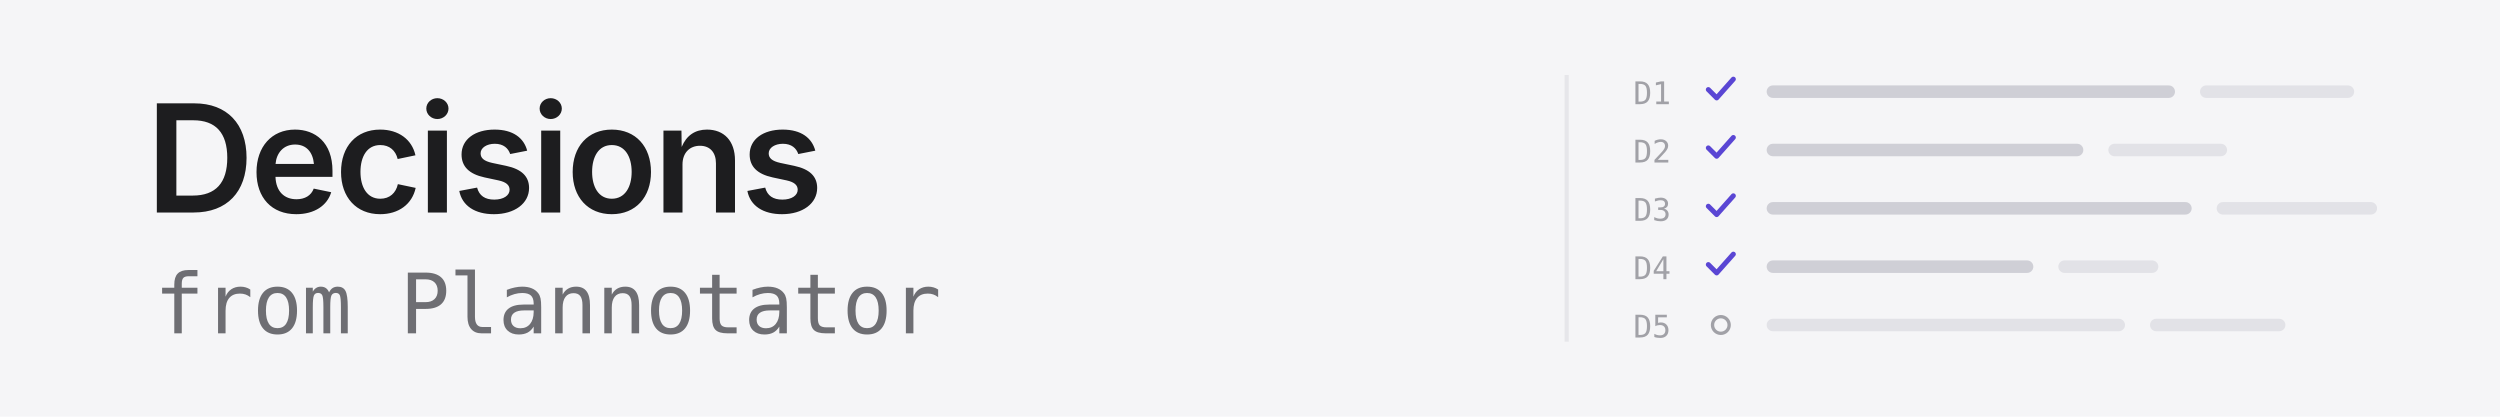
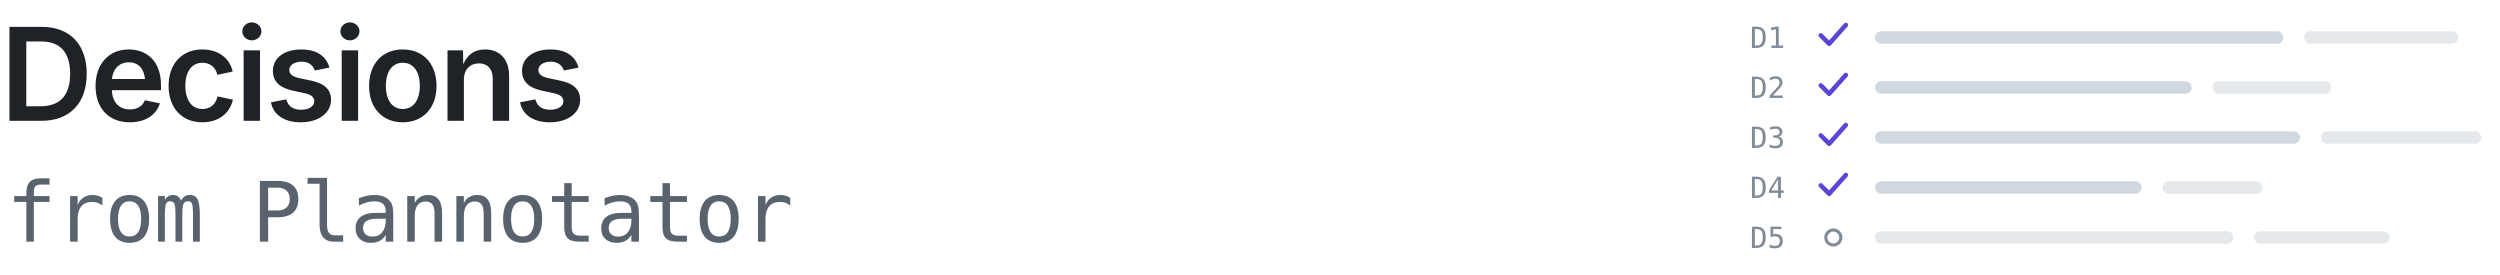
- <svg xmlns="http://www.w3.org/2000/svg" width="1200" height="200" viewBox="0 0 1200 200" role="img" aria-label="Decisions, from Plannotator">
-   <rect width="1200" height="200" fill="#f5f5f7" />
-   <text x="70" y="102" font-family="-apple-system, BlinkMacSystemFont, 'SF Pro Display', 'Segoe UI', Inter, sans-serif" font-size="72" font-weight="600" letter-spacing="-2" fill="#1d1d1f">Decisions</text>
-   <text x="74" y="160" font-family="ui-monospace, 'SF Mono', SFMono-Regular, Menlo, Consolas, monospace" font-size="40" font-weight="500" letter-spacing="-0.5" fill="#6e6e73">from Plannotator</text>
-   <line x1="752" y1="36" x2="752" y2="164" stroke="#e6e6ea" stroke-width="2" />
-   <text x="784" y="50" font-family="ui-monospace, 'SF Mono', SFMono-Regular, Menlo, Consolas, monospace" font-size="15" fill="#a1a1a7">D1</text>
-   <path d="M820 43l4 4 8 -9" fill="none" stroke="#5a46d4" stroke-width="2.4" stroke-linecap="round" stroke-linejoin="round" />
-   <rect x="848" y="41" width="196" height="6" rx="3" fill="#cfcfd6" />
-   <rect x="1056" y="41" width="74" height="6" rx="3" fill="#e2e2e7" />
-   <text x="784" y="78" font-family="ui-monospace, 'SF Mono', SFMono-Regular, Menlo, Consolas, monospace" font-size="15" fill="#a1a1a7">D2</text>
-   <path d="M820 71l4 4 8 -9" fill="none" stroke="#5a46d4" stroke-width="2.4" stroke-linecap="round" stroke-linejoin="round" />
-   <rect x="848" y="69" width="152" height="6" rx="3" fill="#cfcfd6" />
-   <rect x="1012" y="69" width="57" height="6" rx="3" fill="#e2e2e7" />
-   <text x="784" y="106" font-family="ui-monospace, 'SF Mono', SFMono-Regular, Menlo, Consolas, monospace" font-size="15" fill="#a1a1a7">D3</text>
-   <path d="M820 99l4 4 8 -9" fill="none" stroke="#5a46d4" stroke-width="2.4" stroke-linecap="round" stroke-linejoin="round" />
-   <rect x="848" y="97" width="204" height="6" rx="3" fill="#cfcfd6" />
-   <rect x="1064" y="97" width="77" height="6" rx="3" fill="#e2e2e7" />
-   <text x="784" y="134" font-family="ui-monospace, 'SF Mono', SFMono-Regular, Menlo, Consolas, monospace" font-size="15" fill="#a1a1a7">D4</text>
-   <path d="M820 127l4 4 8 -9" fill="none" stroke="#5a46d4" stroke-width="2.4" stroke-linecap="round" stroke-linejoin="round" />
-   <rect x="848" y="125" width="128" height="6" rx="3" fill="#cfcfd6" />
-   <rect x="988" y="125" width="48" height="6" rx="3" fill="#e2e2e7" />
-   <text x="784" y="162" font-family="ui-monospace, 'SF Mono', SFMono-Regular, Menlo, Consolas, monospace" font-size="15" fill="#a1a1a7">D5</text>
-   <circle cx="826" cy="156" r="4" fill="none" stroke="#a1a1a7" stroke-width="1.6" />
-   <rect x="848" y="153" width="172" height="6" rx="3" fill="#e2e2e7" />
-   <rect x="1032" y="153" width="65" height="6" rx="3" fill="#e2e2e7" />
+ <svg xmlns="http://www.w3.org/2000/svg" width="1200" height="132" viewBox="0 0 1200 132" role="img" aria-label="Decisions, from Plannotator">
+   <text x="0" y="58" font-family="-apple-system, BlinkMacSystemFont, 'SF Pro Display', 'Segoe UI', Inter, sans-serif" font-size="62" font-weight="600" letter-spacing="-1.6" fill="#1f2328">Decisions</text>
+   <text x="3" y="116" font-family="ui-monospace, 'SF Mono', SFMono-Regular, Menlo, Consolas, monospace" font-size="40" font-weight="500" letter-spacing="-0.5" fill="#59636e">from Plannotator</text>
+   <text x="840" y="23" font-family="ui-monospace, 'SF Mono', SFMono-Regular, Menlo, Consolas, monospace" font-size="14" fill="#818b98">D1</text>
+   <path d="M874 17l4 4 8 -9" fill="none" stroke="#5a46d4" stroke-width="2.2" stroke-linecap="round" stroke-linejoin="round" />
+   <rect x="900" y="15" width="196" height="6" rx="3" fill="#d1d9e0" />
+   <rect x="1106" y="15" width="74" height="6" rx="3" fill="#e6e9ec" />
+   <text x="840" y="47" font-family="ui-monospace, 'SF Mono', SFMono-Regular, Menlo, Consolas, monospace" font-size="14" fill="#818b98">D2</text>
+   <path d="M874 41l4 4 8 -9" fill="none" stroke="#5a46d4" stroke-width="2.2" stroke-linecap="round" stroke-linejoin="round" />
+   <rect x="900" y="39" width="152" height="6" rx="3" fill="#d1d9e0" />
+   <rect x="1062" y="39" width="57" height="6" rx="3" fill="#e6e9ec" />
+   <text x="840" y="71" font-family="ui-monospace, 'SF Mono', SFMono-Regular, Menlo, Consolas, monospace" font-size="14" fill="#818b98">D3</text>
+   <path d="M874 65l4 4 8 -9" fill="none" stroke="#5a46d4" stroke-width="2.2" stroke-linecap="round" stroke-linejoin="round" />
+   <rect x="900" y="63" width="204" height="6" rx="3" fill="#d1d9e0" />
+   <rect x="1114" y="63" width="77" height="6" rx="3" fill="#e6e9ec" />
+   <text x="840" y="95" font-family="ui-monospace, 'SF Mono', SFMono-Regular, Menlo, Consolas, monospace" font-size="14" fill="#818b98">D4</text>
+   <path d="M874 89l4 4 8 -9" fill="none" stroke="#5a46d4" stroke-width="2.2" stroke-linecap="round" stroke-linejoin="round" />
+   <rect x="900" y="87" width="128" height="6" rx="3" fill="#d1d9e0" />
+   <rect x="1038" y="87" width="48" height="6" rx="3" fill="#e6e9ec" />
+   <text x="840" y="119" font-family="ui-monospace, 'SF Mono', SFMono-Regular, Menlo, Consolas, monospace" font-size="14" fill="#818b98">D5</text>
+   <circle cx="880" cy="114" r="3.6" fill="none" stroke="#818b98" stroke-width="1.5" />
+   <rect x="900" y="111" width="172" height="6" rx="3" fill="#e6e9ec" />
+   <rect x="1082" y="111" width="65" height="6" rx="3" fill="#e6e9ec" />
</svg>
